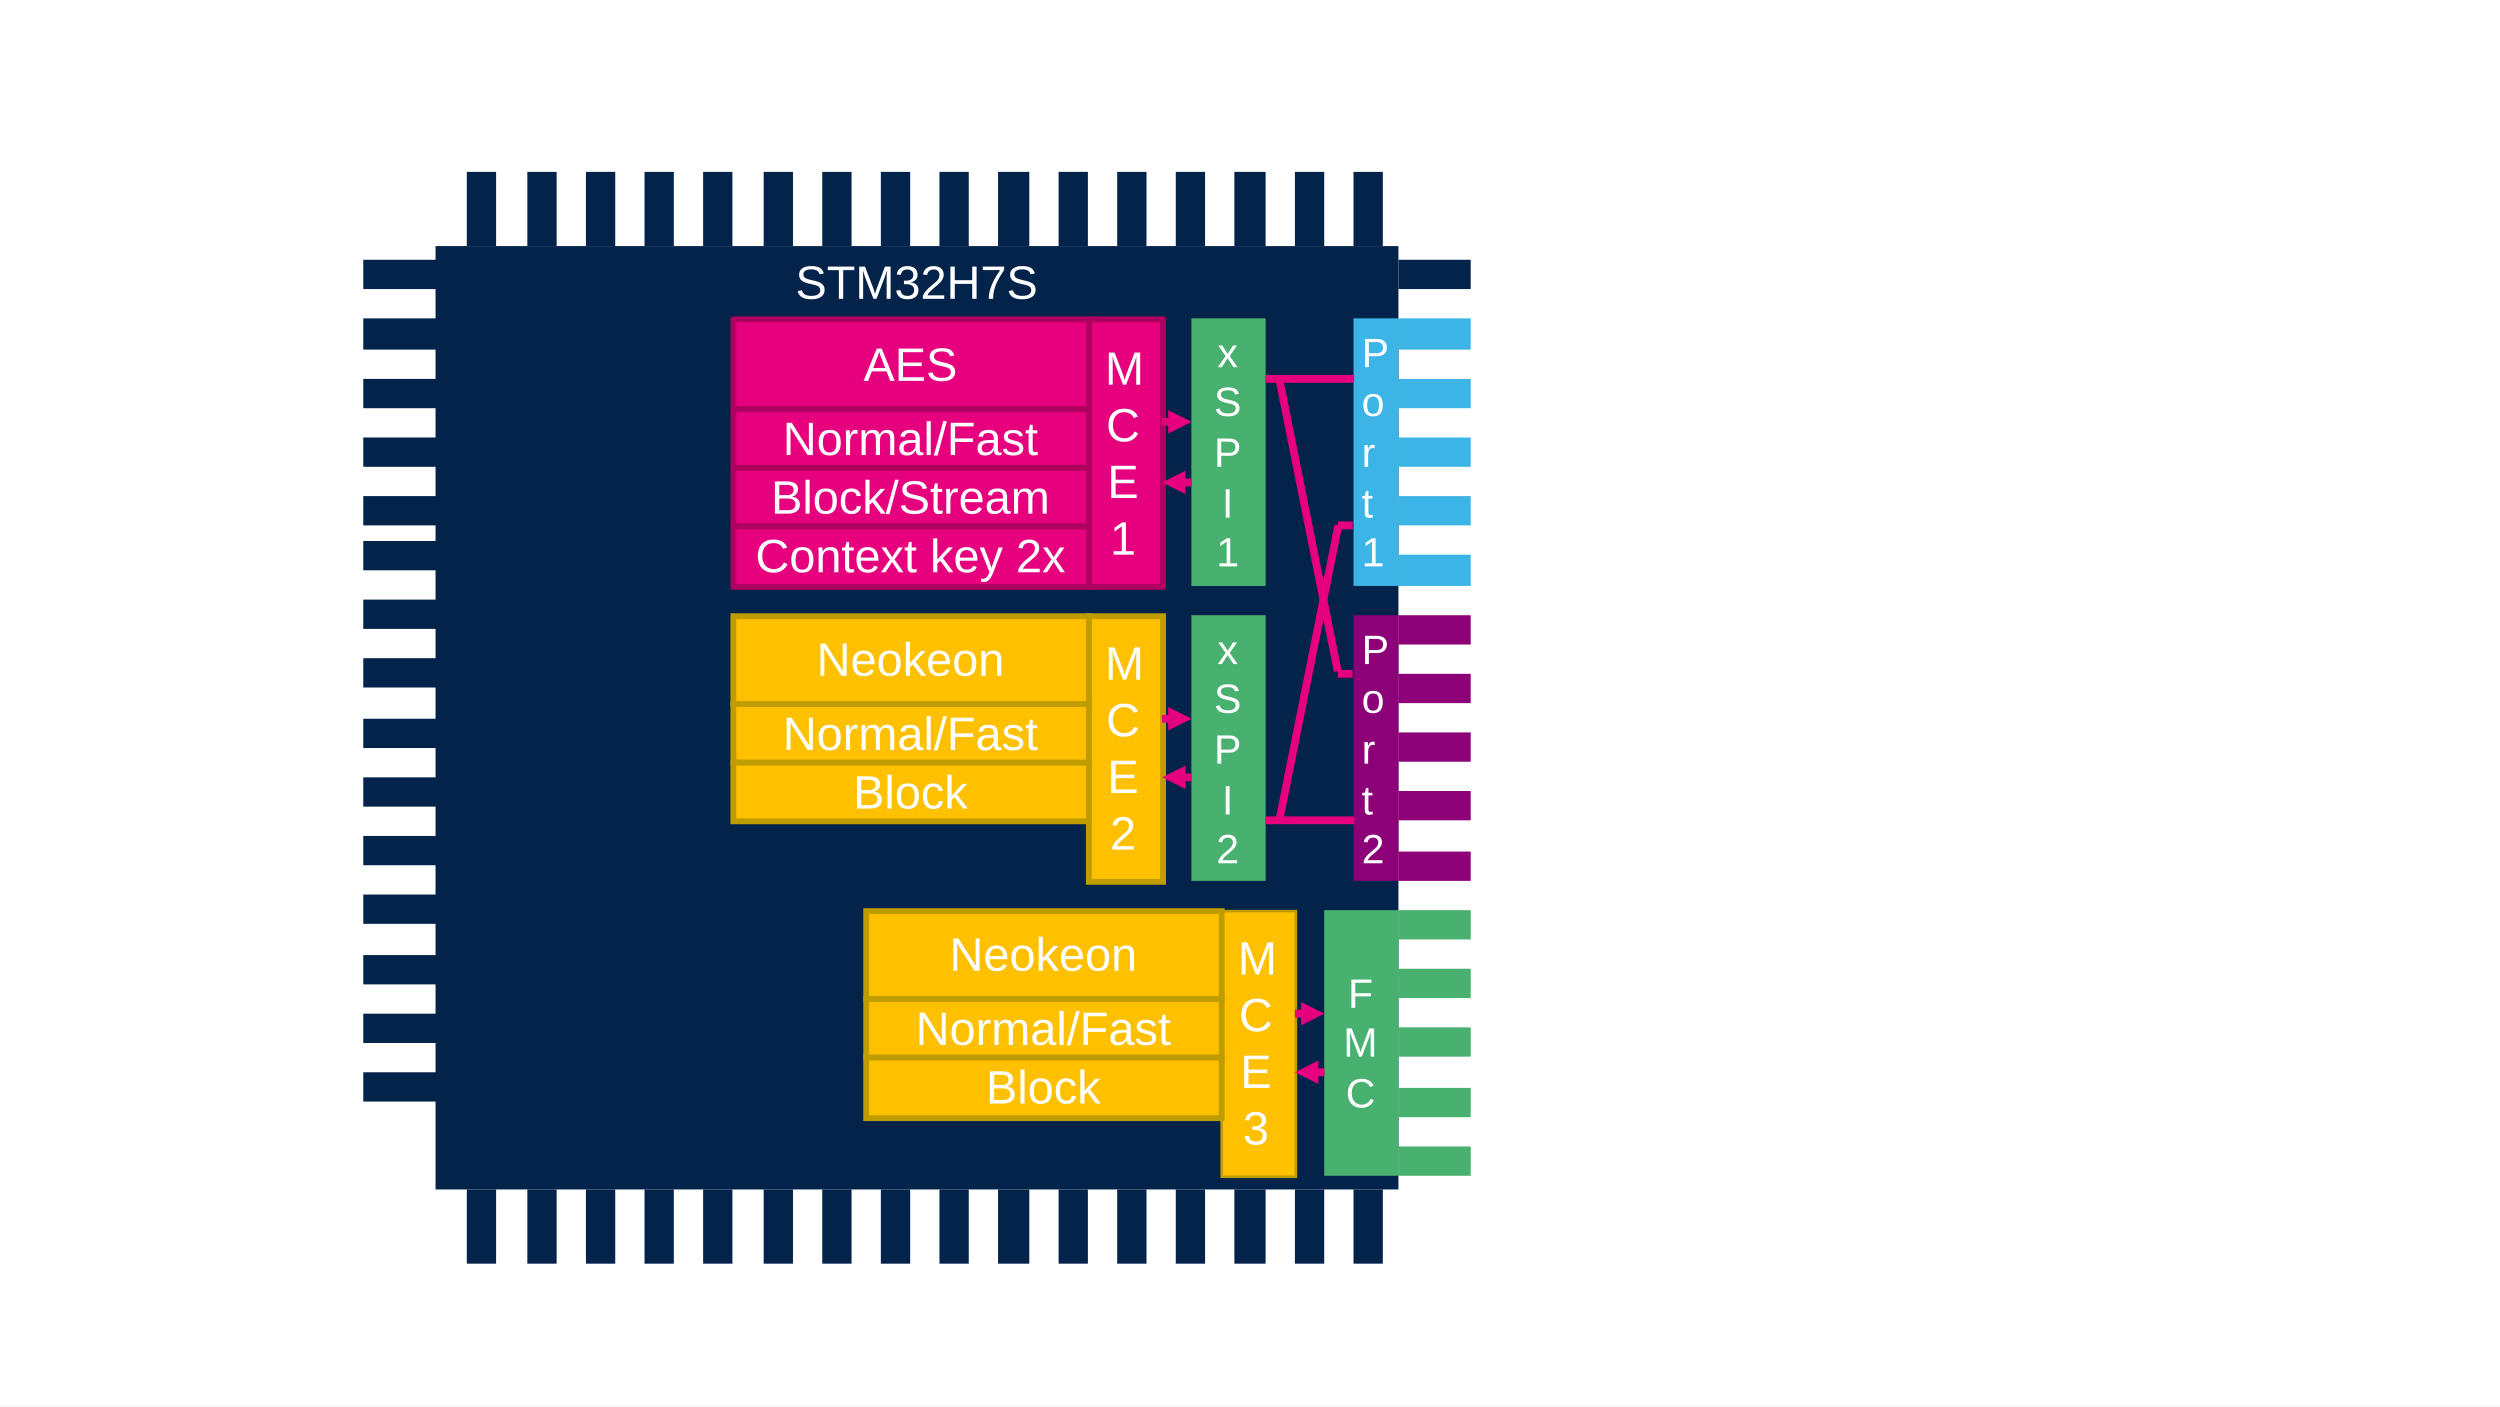
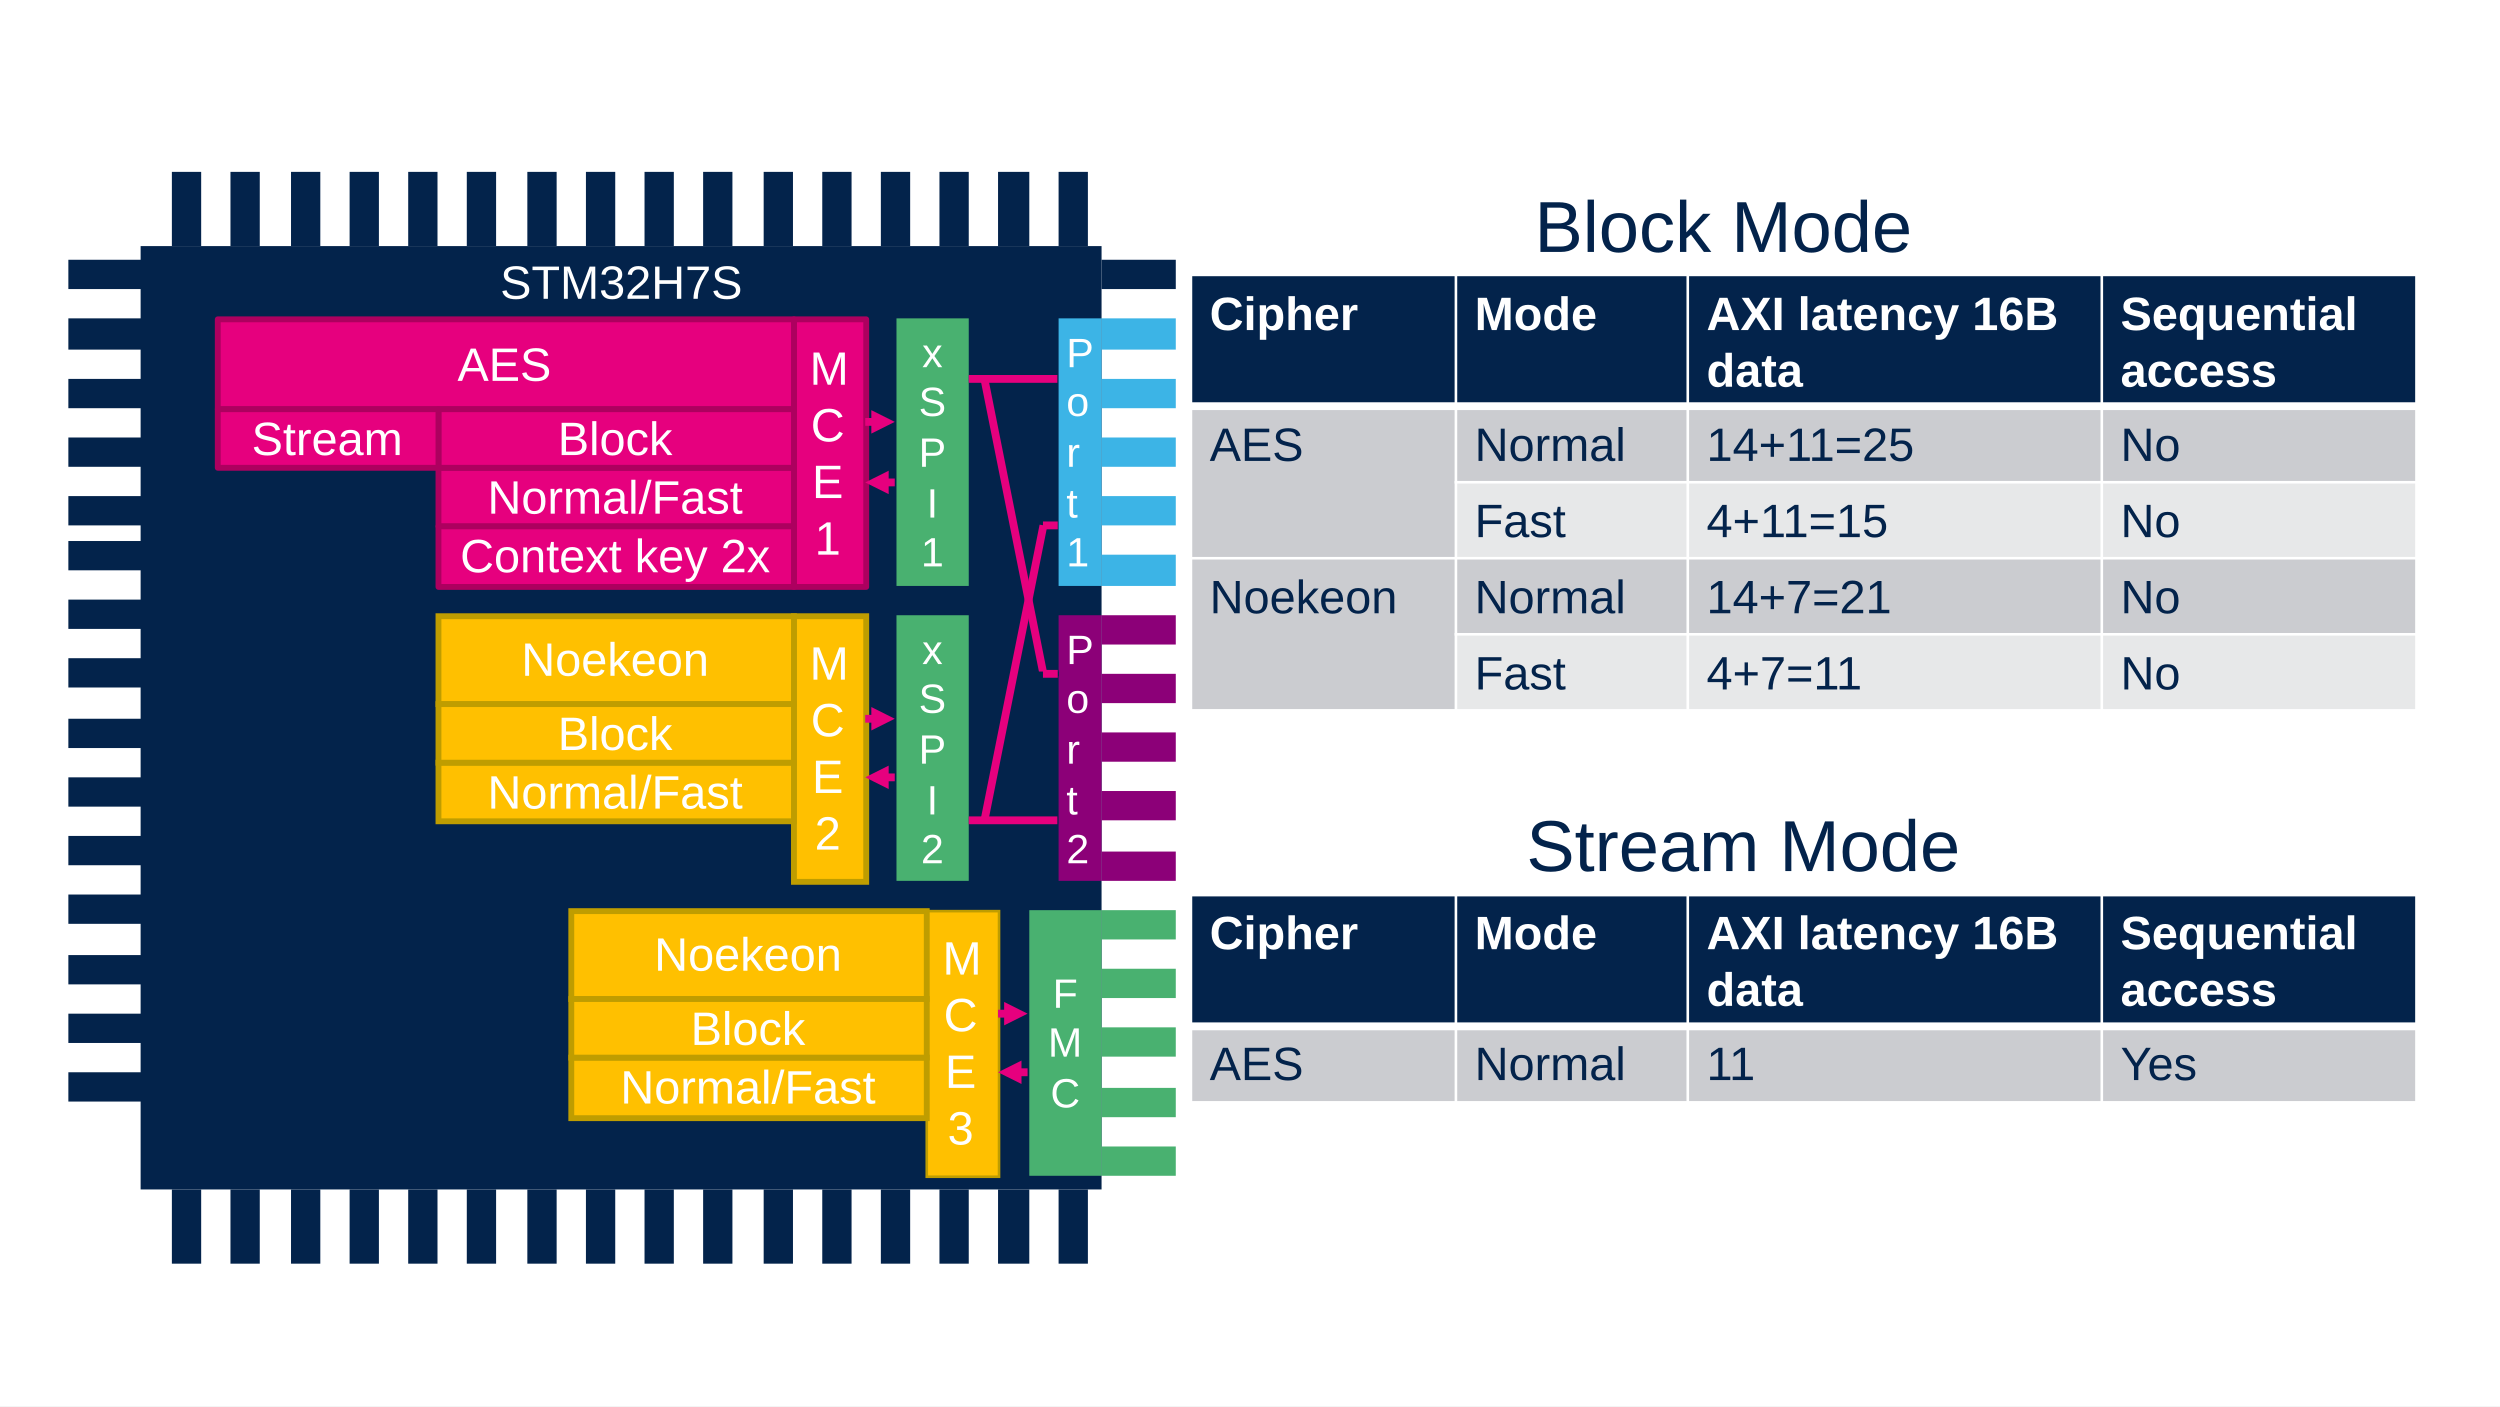
<svg xmlns="http://www.w3.org/2000/svg" width="1280" height="720" overflow="hidden">
  <g>
    <rect x="0" y="0" width="1280" height="720" fill="#FFFFFF" />
-     <rect x="223" y="126" width="493" height="483" fill="#03234B" />
-     <text fill="#FFFFFF" font-family="Arial,Arial_MSFontService,sans-serif" font-weight="400" font-size="24" transform="translate(407.284 153)">STM32H7S</text>
-     <rect x="610" y="163" width="38" height="137" fill="#49B170" />
-     <text fill="#FFFFFF" font-family="Arial,Arial_MSFontService,sans-serif" font-weight="400" font-size="21" transform="translate(623.323 188)">x</text>
-     <text fill="#FFFFFF" font-family="Arial,Arial_MSFontService,sans-serif" font-weight="400" font-size="21" transform="translate(621.577 213)">S</text>
-     <text fill="#FFFFFF" font-family="Arial,Arial_MSFontService,sans-serif" font-weight="400" font-size="21" transform="translate(621.577 239)">P</text>
-     <text fill="#FFFFFF" font-family="Arial,Arial_MSFontService,sans-serif" font-weight="400" font-size="21" transform="translate(625.657 265)">I</text>
-     <text fill="#FFFFFF" font-family="Arial,Arial_MSFontService,sans-serif" font-weight="400" font-size="21" transform="translate(622.743 290)">1</text>
+     <rect x="72" y="126" width="492" height="483" fill="#03234B" />
+     <text fill="#FFFFFF" font-family="Arial,Arial_MSFontService,sans-serif" font-weight="400" font-size="24" transform="translate(256.086 153)">STM32H7S</text>
+     <rect x="459" y="163" width="37" height="137" fill="#49B170" />
+     <text fill="#FFFFFF" font-family="Arial,Arial_MSFontService,sans-serif" font-weight="400" font-size="21" transform="translate(472.126 188)">x</text>
+     <text fill="#FFFFFF" font-family="Arial,Arial_MSFontService,sans-serif" font-weight="400" font-size="21" transform="translate(470.379 213)">S</text>
+     <text fill="#FFFFFF" font-family="Arial,Arial_MSFontService,sans-serif" font-weight="400" font-size="21" transform="translate(470.379 239)">P</text>
+     <text fill="#FFFFFF" font-family="Arial,Arial_MSFontService,sans-serif" font-weight="400" font-size="21" transform="translate(474.459 265)">I</text>
+     <text fill="#FFFFFF" font-family="Arial,Arial_MSFontService,sans-serif" font-weight="400" font-size="21" transform="translate(471.546 290)">1</text>
+     <rect x="149" y="88" width="15" height="38" fill="#03234B" />
+     <rect x="179" y="88" width="15" height="38" fill="#03234B" />
+     <rect x="209" y="88" width="15" height="38" fill="#03234B" />
+     <rect x="239" y="88" width="15" height="38" fill="#03234B" />
+     <rect x="270" y="88" width="15" height="38" fill="#03234B" />
    <rect x="300" y="88" width="15" height="38" fill="#03234B" />
    <rect x="330" y="88" width="15" height="38" fill="#03234B" />
    <rect x="360" y="88" width="15" height="38" fill="#03234B" />
    <rect x="391" y="88" width="15" height="38" fill="#03234B" />
-     <rect x="421" y="88" width="15" height="38" fill="#03234B" />
-     <rect x="451" y="88" width="15" height="38" fill="#03234B" />
-     <rect x="481" y="88" width="15" height="38" fill="#03234B" />
-     <rect x="511" y="88" width="16" height="38" fill="#03234B" />
-     <rect x="542" y="88" width="15" height="38" fill="#03234B" />
-     <rect x="186" y="519" width="38" height="15" fill="#03234B" />
-     <rect x="186" y="489" width="38" height="15" fill="#03234B" />
-     <rect x="186" y="458" width="38" height="15" fill="#03234B" />
-     <rect x="186" y="428" width="38" height="15" fill="#03234B" />
-     <rect x="186" y="398" width="38" height="15" fill="#03234B" />
-     <rect x="186" y="368" width="38" height="15" fill="#03234B" />
-     <rect x="186" y="337" width="38" height="15" fill="#03234B" />
-     <rect x="186" y="307" width="38" height="15" fill="#03234B" />
-     <rect x="186" y="277" width="38" height="15" fill="#03234B" />
-     <rect x="186" y="133" width="38" height="15" fill="#03234B" />
-     <rect x="451" y="609" width="15" height="38" fill="#03234B" />
-     <rect x="481" y="609" width="15" height="38" fill="#03234B" />
-     <rect x="511" y="609" width="16" height="38" fill="#03234B" />
-     <rect x="542" y="609" width="15" height="38" fill="#03234B" />
-     <rect x="572" y="609" width="15" height="38" fill="#03234B" />
-     <rect x="602" y="609" width="15" height="38" fill="#03234B" />
-     <rect x="632" y="609" width="16" height="38" fill="#03234B" />
-     <rect x="663" y="609" width="15" height="38" fill="#03234B" />
-     <rect x="693" y="609" width="15" height="38" fill="#03234B" />
-     <rect x="716" y="284" width="37" height="16" fill="#3CB4E6" />
-     <rect x="716" y="254" width="37" height="15" fill="#3CB4E6" />
-     <rect x="716" y="224" width="37" height="15" fill="#3CB4E6" />
-     <rect x="716" y="194" width="37" height="15" fill="#3CB4E6" />
-     <rect x="716" y="163" width="37" height="16" fill="#3CB4E6" />
-     <rect x="716" y="405" width="37" height="15" fill="#8C0078" />
-     <rect x="716" y="375" width="37" height="15" fill="#8C0078" />
-     <rect x="716" y="345" width="37" height="15" fill="#8C0078" />
-     <rect x="716" y="315" width="37" height="15" fill="#8C0078" />
-     <rect x="572" y="88" width="15" height="38" fill="#03234B" />
-     <rect x="716" y="466" width="37" height="15" fill="#49B170" />
-     <rect x="557.5" y="163.5" width="38" height="137" stroke="#AD005F" stroke-width="3" stroke-linejoin="round" stroke-miterlimit="10" fill="#E6007E" />
-     <text fill="#FFFFFF" font-family="Arial,Arial_MSFontService,sans-serif" font-weight="400" font-size="24" transform="translate(565.741 197)">M</text>
-     <text fill="#FFFFFF" font-family="Arial,Arial_MSFontService,sans-serif" font-weight="400" font-size="24" transform="translate(566.321 226)">C</text>
-     <text fill="#FFFFFF" font-family="Arial,Arial_MSFontService,sans-serif" font-weight="400" font-size="24" transform="translate(566.988 255)">E</text>
-     <text fill="#FFFFFF" font-family="Arial,Arial_MSFontService,sans-serif" font-weight="400" font-size="24" transform="translate(568.321 284)">1</text>
-     <rect x="557.5" y="315.5" width="38" height="136" stroke="#BF9D00" stroke-width="3" stroke-miterlimit="8" fill="#FFC000" />
-     <text fill="#FFFFFF" font-family="Arial,Arial_MSFontService,sans-serif" font-weight="400" font-size="24" transform="translate(565.741 348)">M</text>
-     <text fill="#FFFFFF" font-family="Arial,Arial_MSFontService,sans-serif" font-weight="400" font-size="24" transform="translate(566.321 377)">C</text>
-     <text fill="#FFFFFF" font-family="Arial,Arial_MSFontService,sans-serif" font-weight="400" font-size="24" transform="translate(566.988 406)">E</text>
-     <text fill="#FFFFFF" font-family="Arial,Arial_MSFontService,sans-serif" font-weight="400" font-size="24" transform="translate(568.321 435)">2</text>
-     <rect x="625.5" y="466.5" width="38" height="136" stroke="#BF9D00" stroke-width="1.333" stroke-miterlimit="8" fill="#FFC000" />
-     <text fill="#FFFFFF" font-family="Arial,Arial_MSFontService,sans-serif" font-weight="400" font-size="24" transform="translate(633.78 499)">M</text>
-     <text fill="#FFFFFF" font-family="Arial,Arial_MSFontService,sans-serif" font-weight="400" font-size="24" transform="translate(634.36 528)">C</text>
-     <text fill="#FFFFFF" font-family="Arial,Arial_MSFontService,sans-serif" font-weight="400" font-size="24" transform="translate(635.027 557)">E</text>
-     <text fill="#FFFFFF" font-family="Arial,Arial_MSFontService,sans-serif" font-weight="400" font-size="24" transform="translate(636.36 586)">3</text>
-     <rect x="610" y="315" width="38" height="136" fill="#49B170" />
-     <text fill="#FFFFFF" font-family="Arial,Arial_MSFontService,sans-serif" font-weight="400" font-size="21" transform="translate(623.323 340)">x</text>
-     <text fill="#FFFFFF" font-family="Arial,Arial_MSFontService,sans-serif" font-weight="400" font-size="21" transform="translate(621.577 365)">S</text>
-     <text fill="#FFFFFF" font-family="Arial,Arial_MSFontService,sans-serif" font-weight="400" font-size="21" transform="translate(621.577 391)">P</text>
-     <text fill="#FFFFFF" font-family="Arial,Arial_MSFontService,sans-serif" font-weight="400" font-size="21" transform="translate(625.657 417)">I</text>
-     <text fill="#FFFFFF" font-family="Arial,Arial_MSFontService,sans-serif" font-weight="400" font-size="21" transform="translate(622.743 442)">2</text>
-     <rect x="678" y="466" width="38" height="136" fill="#49B170" />
-     <text fill="#FFFFFF" font-family="Arial,Arial_MSFontService,sans-serif" font-weight="400" font-size="21" transform="translate(690.196 516)">F</text>
-     <text fill="#FFFFFF" font-family="Arial,Arial_MSFontService,sans-serif" font-weight="400" font-size="21" transform="translate(687.783 541)">M</text>
-     <text fill="#FFFFFF" font-family="Arial,Arial_MSFontService,sans-serif" font-weight="400" font-size="21" transform="translate(689.029 567)">C</text>
-     <rect x="716" y="436" width="37" height="15" fill="#8C0078" />
-     <rect x="716" y="587" width="37" height="15" fill="#49B170" />
-     <rect x="716" y="557" width="37" height="15" fill="#49B170" />
-     <rect x="716" y="526" width="37" height="15" fill="#49B170" />
-     <rect x="716" y="496" width="37" height="15" fill="#49B170" />
-     <rect x="270" y="609" width="15" height="38" fill="#03234B" />
+     <rect x="35" y="519" width="38" height="15" fill="#03234B" />
+     <rect x="35" y="489" width="38" height="15" fill="#03234B" />
+     <rect x="35" y="458" width="38" height="15" fill="#03234B" />
+     <rect x="35" y="428" width="38" height="15" fill="#03234B" />
+     <rect x="35" y="398" width="38" height="15" fill="#03234B" />
+     <rect x="35" y="368" width="38" height="15" fill="#03234B" />
+     <rect x="35" y="337" width="38" height="15" fill="#03234B" />
+     <rect x="35" y="307" width="38" height="15" fill="#03234B" />
+     <rect x="35" y="277" width="38" height="15" fill="#03234B" />
+     <rect x="35" y="133" width="38" height="15" fill="#03234B" />
    <rect x="300" y="609" width="15" height="38" fill="#03234B" />
    <rect x="330" y="609" width="15" height="38" fill="#03234B" />
    <rect x="360" y="609" width="15" height="38" fill="#03234B" />
    <rect x="391" y="609" width="15" height="38" fill="#03234B" />
    <rect x="421" y="609" width="15" height="38" fill="#03234B" />
-     <rect x="602" y="88" width="15" height="38" fill="#03234B" />
-     <rect x="632" y="88" width="16" height="38" fill="#03234B" />
-     <rect x="663" y="88" width="15" height="38" fill="#03234B" />
-     <rect x="693" y="88" width="15" height="38" fill="#03234B" />
-     <rect x="186" y="254" width="38" height="15" fill="#03234B" />
-     <rect x="186" y="224" width="38" height="15" fill="#03234B" />
-     <rect x="186" y="194" width="38" height="15" fill="#03234B" />
-     <rect x="186" y="163" width="38" height="16" fill="#03234B" />
-     <rect x="186" y="549" width="38" height="15" fill="#03234B" />
-     <rect x="693" y="163" width="23" height="137" fill="#3CB4E6" />
-     <text fill="#FFFFFF" font-family="Arial,Arial_MSFontService,sans-serif" font-weight="400" font-size="21" transform="translate(697.176 188)">P</text>
-     <text fill="#FFFFFF" font-family="Arial,Arial_MSFontService,sans-serif" font-weight="400" font-size="21" transform="translate(697.176 213)">o</text>
-     <text fill="#FFFFFF" font-family="Arial,Arial_MSFontService,sans-serif" font-weight="400" font-size="21" transform="translate(697.176 239)">r</text>
-     <text fill="#FFFFFF" font-family="Arial,Arial_MSFontService,sans-serif" font-weight="400" font-size="21" transform="translate(697.176 265)">t</text>
-     <text fill="#FFFFFF" font-family="Arial,Arial_MSFontService,sans-serif" font-weight="400" font-size="21" transform="translate(697.176 290)">1</text>
-     <rect x="693" y="315" width="23" height="136" fill="#8C0078" />
-     <text fill="#FFFFFF" font-family="Arial,Arial_MSFontService,sans-serif" font-weight="400" font-size="21" transform="translate(697.176 340)">P</text>
-     <text fill="#FFFFFF" font-family="Arial,Arial_MSFontService,sans-serif" font-weight="400" font-size="21" transform="translate(697.176 365)">o</text>
-     <text fill="#FFFFFF" font-family="Arial,Arial_MSFontService,sans-serif" font-weight="400" font-size="21" transform="translate(697.176 391)">r</text>
-     <text fill="#FFFFFF" font-family="Arial,Arial_MSFontService,sans-serif" font-weight="400" font-size="21" transform="translate(697.176 417)">t</text>
-     <text fill="#FFFFFF" font-family="Arial,Arial_MSFontService,sans-serif" font-weight="400" font-size="21" transform="translate(697.176 442)">2</text>
-     <path d="M595 214 600.12 214 600.12 218 595 218ZM598.12 210 610.12 216 598.12 222Z" fill="#E6007E" />
-     <path d="M595 366 600.12 366 600.12 370 595 370ZM598.12 362 610.12 368 598.12 374Z" fill="#E6007E" />
-     <path d="M663 517 668.12 517 668.12 521 663 521ZM666.12 513 678.12 519 666.12 525Z" fill="#E6007E" />
-     <path d="M605 245 610.12 245 610.12 249 605 249ZM607 253 595 247 607 241Z" fill="#E6007E" />
-     <path d="M605 396 610.12 396 610.12 400 605 400ZM607 404 595 398 607 392Z" fill="#E6007E" />
-     <path d="M673 547 678.12 547 678.12 551 673 551ZM675 555 663 549 675 543Z" fill="#E6007E" />
-     <path d="M648 194 693.359 194" stroke="#E6007E" stroke-width="4" stroke-miterlimit="8" fill="none" fill-rule="evenodd" />
-     <path d="M655 194 685.24 345.198" stroke="#E6007E" stroke-width="4" stroke-miterlimit="8" fill="none" fill-rule="evenodd" />
-     <path d="M678 345 693.12 345" stroke="#03234B" stroke-width="2.333" stroke-miterlimit="8" fill="none" fill-rule="evenodd" />
-     <path d="M685 345 692.56 345" stroke="#E6007E" stroke-width="4" stroke-miterlimit="8" fill="none" fill-rule="evenodd" />
-     <path d="M685 269 692.56 269" stroke="#E6007E" stroke-width="4" stroke-miterlimit="8" fill="none" fill-rule="evenodd" />
-     <path d="M0 0 30.24 151.198" stroke="#E6007E" stroke-width="4" stroke-miterlimit="8" fill="none" fill-rule="evenodd" transform="matrix(-1 0 0 1 685.24 269)" />
-     <path d="M648 420 693.359 420" stroke="#E6007E" stroke-width="4" stroke-miterlimit="8" fill="none" fill-rule="evenodd" />
-     <rect x="239" y="88" width="15" height="38" fill="#03234B" />
-     <rect x="270" y="88" width="15" height="38" fill="#03234B" />
+     <rect x="451" y="609" width="15" height="38" fill="#03234B" />
+     <rect x="481" y="609" width="15" height="38" fill="#03234B" />
+     <rect x="511" y="609" width="16" height="38" fill="#03234B" />
+     <rect x="542" y="609" width="15" height="38" fill="#03234B" />
+     <rect x="564" y="284" width="38" height="16" fill="#3CB4E6" />
+     <rect x="564" y="254" width="38" height="15" fill="#3CB4E6" />
+     <rect x="564" y="224" width="38" height="15" fill="#3CB4E6" />
+     <rect x="564" y="194" width="38" height="15" fill="#3CB4E6" />
+     <rect x="564" y="163" width="38" height="16" fill="#3CB4E6" />
+     <rect x="564" y="405" width="38" height="15" fill="#8C0078" />
+     <rect x="564" y="375" width="38" height="15" fill="#8C0078" />
+     <rect x="564" y="345" width="38" height="15" fill="#8C0078" />
+     <rect x="564" y="315" width="38" height="15" fill="#8C0078" />
+     <rect x="421" y="88" width="15" height="38" fill="#03234B" />
+     <rect x="564" y="466" width="38" height="15" fill="#49B170" />
+     <rect x="406.5" y="163.5" width="37" height="137" stroke="#AD005F" stroke-width="3" stroke-linejoin="round" stroke-miterlimit="10" fill="#E6007E" />
+     <text fill="#FFFFFF" font-family="Arial,Arial_MSFontService,sans-serif" font-weight="400" font-size="24" transform="translate(414.543 197)">M</text>
+     <text fill="#FFFFFF" font-family="Arial,Arial_MSFontService,sans-serif" font-weight="400" font-size="24" transform="translate(415.123 226)">C</text>
+     <text fill="#FFFFFF" font-family="Arial,Arial_MSFontService,sans-serif" font-weight="400" font-size="24" transform="translate(415.79 255)">E</text>
+     <text fill="#FFFFFF" font-family="Arial,Arial_MSFontService,sans-serif" font-weight="400" font-size="24" transform="translate(417.123 284)">1</text>
+     <rect x="406.5" y="315.5" width="37" height="136" stroke="#BF9D00" stroke-width="3" stroke-miterlimit="8" fill="#FFC000" />
+     <text fill="#FFFFFF" font-family="Arial,Arial_MSFontService,sans-serif" font-weight="400" font-size="24" transform="translate(414.543 348)">M</text>
+     <text fill="#FFFFFF" font-family="Arial,Arial_MSFontService,sans-serif" font-weight="400" font-size="24" transform="translate(415.123 377)">C</text>
+     <text fill="#FFFFFF" font-family="Arial,Arial_MSFontService,sans-serif" font-weight="400" font-size="24" transform="translate(415.79 406)">E</text>
+     <text fill="#FFFFFF" font-family="Arial,Arial_MSFontService,sans-serif" font-weight="400" font-size="24" transform="translate(417.123 435)">2</text>
+     <rect x="474.5" y="466.5" width="37" height="136" stroke="#BF9D00" stroke-width="1.333" stroke-miterlimit="8" fill="#FFC000" />
+     <text fill="#FFFFFF" font-family="Arial,Arial_MSFontService,sans-serif" font-weight="400" font-size="24" transform="translate(482.582 499)">M</text>
+     <text fill="#FFFFFF" font-family="Arial,Arial_MSFontService,sans-serif" font-weight="400" font-size="24" transform="translate(483.162 528)">C</text>
+     <text fill="#FFFFFF" font-family="Arial,Arial_MSFontService,sans-serif" font-weight="400" font-size="24" transform="translate(483.829 557)">E</text>
+     <text fill="#FFFFFF" font-family="Arial,Arial_MSFontService,sans-serif" font-weight="400" font-size="24" transform="translate(485.162 586)">3</text>
+     <rect x="459" y="315" width="37" height="136" fill="#49B170" />
+     <text fill="#FFFFFF" font-family="Arial,Arial_MSFontService,sans-serif" font-weight="400" font-size="21" transform="translate(472.126 340)">x</text>
+     <text fill="#FFFFFF" font-family="Arial,Arial_MSFontService,sans-serif" font-weight="400" font-size="21" transform="translate(470.379 365)">S</text>
+     <text fill="#FFFFFF" font-family="Arial,Arial_MSFontService,sans-serif" font-weight="400" font-size="21" transform="translate(470.379 391)">P</text>
+     <text fill="#FFFFFF" font-family="Arial,Arial_MSFontService,sans-serif" font-weight="400" font-size="21" transform="translate(474.459 417)">I</text>
+     <text fill="#FFFFFF" font-family="Arial,Arial_MSFontService,sans-serif" font-weight="400" font-size="21" transform="translate(471.546 442)">2</text>
+     <rect x="527" y="466" width="37" height="136" fill="#49B170" />
+     <text fill="#FFFFFF" font-family="Arial,Arial_MSFontService,sans-serif" font-weight="400" font-size="21" transform="translate(538.998 516)">F</text>
+     <text fill="#FFFFFF" font-family="Arial,Arial_MSFontService,sans-serif" font-weight="400" font-size="21" transform="translate(536.585 541)">M</text>
+     <text fill="#FFFFFF" font-family="Arial,Arial_MSFontService,sans-serif" font-weight="400" font-size="21" transform="translate(537.831 567)">C</text>
+     <rect x="564" y="436" width="38" height="15" fill="#8C0078" />
+     <rect x="564" y="587" width="38" height="15" fill="#49B170" />
+     <rect x="564" y="557" width="38" height="15" fill="#49B170" />
+     <rect x="564" y="526" width="38" height="15" fill="#49B170" />
+     <rect x="564" y="496" width="38" height="15" fill="#49B170" />
+     <rect x="118" y="609" width="15" height="38" fill="#03234B" />
+     <rect x="149" y="609" width="15" height="38" fill="#03234B" />
+     <rect x="179" y="609" width="15" height="38" fill="#03234B" />
+     <rect x="209" y="609" width="15" height="38" fill="#03234B" />
    <rect x="239" y="609" width="15" height="38" fill="#03234B" />
-     <rect x="716" y="133" width="37" height="15" fill="#03234B" />
-     <rect x="375.5" y="163.5" width="182" height="46" stroke="#AD005F" stroke-width="3" stroke-linejoin="round" stroke-miterlimit="10" fill="#E6007E" />
-     <text fill="#FFFFFF" font-family="Arial,Arial_MSFontService,sans-serif" font-weight="400" font-size="24" transform="translate(442.122 195)">AES</text>
-     <rect x="375.5" y="209.5" width="182" height="30" stroke="#AD005F" stroke-width="3" stroke-linejoin="round" stroke-miterlimit="10" fill="#E6007E" />
-     <text fill="#FFFFFF" font-family="Arial,Arial_MSFontService,sans-serif" font-weight="400" font-size="24" transform="translate(400.789 233)">Normal/Fast</text>
-     <rect x="375.5" y="239.5" width="182" height="30" stroke="#AD005F" stroke-width="3" stroke-linejoin="round" stroke-miterlimit="10" fill="#E6007E" />
-     <text fill="#FFFFFF" font-family="Arial,Arial_MSFontService,sans-serif" font-weight="400" font-size="24" transform="translate(394.789 263)">Block/Stream</text>
-     <rect x="375.5" y="269.5" width="182" height="31" stroke="#AD005F" stroke-width="3" stroke-linejoin="round" stroke-miterlimit="10" fill="#E6007E" />
-     <text fill="#FFFFFF" font-family="Arial,Arial_MSFontService,sans-serif" font-weight="400" font-size="24" transform="translate(386.789 293)">Context key 2x</text>
-     <rect x="375.5" y="315.5" width="182" height="45" stroke="#BF9D00" stroke-width="3" stroke-miterlimit="8" fill="#FFC000" />
-     <text fill="#FFFFFF" font-family="Arial,Arial_MSFontService,sans-serif" font-weight="400" font-size="24" transform="translate(418.122 346)">Neokeon</text>
-     <rect x="375.5" y="360.5" width="182" height="30" stroke="#BF9D00" stroke-width="3" stroke-miterlimit="8" fill="#FFC000" />
-     <text fill="#FFFFFF" font-family="Arial,Arial_MSFontService,sans-serif" font-weight="400" font-size="24" transform="translate(400.789 384)">Normal/Fast</text>
-     <rect x="375.5" y="390.5" width="182" height="30" stroke="#BF9D00" stroke-width="3" stroke-miterlimit="8" fill="#FFC000" />
-     <text fill="#FFFFFF" font-family="Arial,Arial_MSFontService,sans-serif" font-weight="400" font-size="24" transform="translate(436.789 414)">Block</text>
-     <rect x="443.5" y="466.5" width="182" height="45" stroke="#BF9D00" stroke-width="3" stroke-miterlimit="8" fill="#FFC000" />
-     <text fill="#FFFFFF" font-family="Arial,Arial_MSFontService,sans-serif" font-weight="400" font-size="24" transform="translate(486.161 497)">Neokeon</text>
-     <rect x="443.5" y="511.5" width="182" height="30" stroke="#BF9D00" stroke-width="3" stroke-miterlimit="8" fill="#FFC000" />
-     <text fill="#FFFFFF" font-family="Arial,Arial_MSFontService,sans-serif" font-weight="400" font-size="24" transform="translate(468.828 535)">Normal/Fast</text>
-     <rect x="443.5" y="541.5" width="182" height="31" stroke="#BF9D00" stroke-width="3" stroke-miterlimit="8" fill="#FFC000" />
-     <text fill="#FFFFFF" font-family="Arial,Arial_MSFontService,sans-serif" font-weight="400" font-size="24" transform="translate(504.828 565)">Block</text>
+     <rect x="270" y="609" width="15" height="38" fill="#03234B" />
+     <rect x="451" y="88" width="15" height="38" fill="#03234B" />
+     <rect x="481" y="88" width="15" height="38" fill="#03234B" />
+     <rect x="511" y="88" width="16" height="38" fill="#03234B" />
+     <rect x="542" y="88" width="15" height="38" fill="#03234B" />
+     <rect x="35" y="254" width="38" height="15" fill="#03234B" />
+     <rect x="35" y="224" width="38" height="15" fill="#03234B" />
+     <rect x="35" y="194" width="38" height="15" fill="#03234B" />
+     <rect x="35" y="163" width="38" height="16" fill="#03234B" />
+     <rect x="35" y="549" width="38" height="15" fill="#03234B" />
+     <rect x="542" y="163" width="22" height="137" fill="#3CB4E6" />
+     <text fill="#FFFFFF" font-family="Arial,Arial_MSFontService,sans-serif" font-weight="400" font-size="21" transform="translate(545.978 188)">P</text>
+     <text fill="#FFFFFF" font-family="Arial,Arial_MSFontService,sans-serif" font-weight="400" font-size="21" transform="translate(545.978 213)">o</text>
+     <text fill="#FFFFFF" font-family="Arial,Arial_MSFontService,sans-serif" font-weight="400" font-size="21" transform="translate(545.978 239)">r</text>
+     <text fill="#FFFFFF" font-family="Arial,Arial_MSFontService,sans-serif" font-weight="400" font-size="21" transform="translate(545.978 265)">t</text>
+     <text fill="#FFFFFF" font-family="Arial,Arial_MSFontService,sans-serif" font-weight="400" font-size="21" transform="translate(545.978 290)">1</text>
+     <rect x="542" y="315" width="22" height="136" fill="#8C0078" />
+     <text fill="#FFFFFF" font-family="Arial,Arial_MSFontService,sans-serif" font-weight="400" font-size="21" transform="translate(545.978 340)">P</text>
+     <text fill="#FFFFFF" font-family="Arial,Arial_MSFontService,sans-serif" font-weight="400" font-size="21" transform="translate(545.978 365)">o</text>
+     <text fill="#FFFFFF" font-family="Arial,Arial_MSFontService,sans-serif" font-weight="400" font-size="21" transform="translate(545.978 391)">r</text>
+     <text fill="#FFFFFF" font-family="Arial,Arial_MSFontService,sans-serif" font-weight="400" font-size="21" transform="translate(545.978 417)">t</text>
+     <text fill="#FFFFFF" font-family="Arial,Arial_MSFontService,sans-serif" font-weight="400" font-size="21" transform="translate(545.978 442)">2</text>
+     <path d="M443 214 448.12 214 448.12 218 443 218ZM446.12 210 458.12 216 446.12 222Z" fill="#E6007E" />
+     <path d="M443 366 448.12 366 448.12 370 443 370ZM446.12 362 458.12 368 446.12 374Z" fill="#E6007E" />
+     <path d="M511 517 516.12 517 516.12 521 511 521ZM514.12 513 526.12 519 514.12 525Z" fill="#E6007E" />
+     <path d="M453 245 458.12 245 458.12 249 453 249ZM455 253 443 247 455 241Z" fill="#E6007E" />
+     <path d="M453 396 458.12 396 458.12 400 453 400ZM455 404 443 398 455 392Z" fill="#E6007E" />
+     <path d="M521 547 526.12 547 526.12 551 521 551ZM523 555 511 549 523 543Z" fill="#E6007E" />
+     <path d="M496 194 541.359 194" stroke="#E6007E" stroke-width="4" stroke-miterlimit="8" fill="none" fill-rule="evenodd" />
+     <path d="M504 194 534.24 345.198" stroke="#E6007E" stroke-width="4" stroke-miterlimit="8" fill="none" fill-rule="evenodd" />
+     <path d="M527 345 542.12 345" stroke="#03234B" stroke-width="2.333" stroke-miterlimit="8" fill="none" fill-rule="evenodd" />
+     <path d="M534 345 541.56 345" stroke="#E6007E" stroke-width="4" stroke-miterlimit="8" fill="none" fill-rule="evenodd" />
+     <path d="M534 269 541.56 269" stroke="#E6007E" stroke-width="4" stroke-miterlimit="8" fill="none" fill-rule="evenodd" />
+     <path d="M0 0 30.24 151.198" stroke="#E6007E" stroke-width="4" stroke-miterlimit="8" fill="none" fill-rule="evenodd" transform="matrix(-1 0 0 1 534.24 269)" />
+     <path d="M496 420 541.359 420" stroke="#E6007E" stroke-width="4" stroke-miterlimit="8" fill="none" fill-rule="evenodd" />
+     <rect x="88" y="88" width="15" height="38" fill="#03234B" />
+     <rect x="118" y="88" width="15" height="38" fill="#03234B" />
+     <rect x="88" y="609" width="15" height="38" fill="#03234B" />
+     <rect x="564" y="133" width="38" height="15" fill="#03234B" />
+     <rect x="111.5" y="163.5" width="295" height="46" stroke="#AD005F" stroke-width="3" stroke-linejoin="round" stroke-miterlimit="10" fill="#E6007E" />
+     <text fill="#FFFFFF" font-family="Arial,Arial_MSFontService,sans-serif" font-weight="400" font-size="24" transform="translate(234.225 195)">AES</text>
+     <rect x="224.5" y="239.5" width="182" height="30" stroke="#AD005F" stroke-width="3" stroke-linejoin="round" stroke-miterlimit="10" fill="#E6007E" />
+     <text fill="#FFFFFF" font-family="Arial,Arial_MSFontService,sans-serif" font-weight="400" font-size="24" transform="translate(249.591 263)">Normal/Fast</text>
+     <rect x="224.5" y="209.5" width="182" height="30" stroke="#AD005F" stroke-width="3" stroke-linejoin="round" stroke-miterlimit="10" fill="#E6007E" />
+     <text fill="#FFFFFF" font-family="Arial,Arial_MSFontService,sans-serif" font-weight="400" font-size="24" transform="translate(285.591 233)">Block</text>
+     <rect x="224.5" y="269.5" width="182" height="31" stroke="#AD005F" stroke-width="3" stroke-linejoin="round" stroke-miterlimit="10" fill="#E6007E" />
+     <text fill="#FFFFFF" font-family="Arial,Arial_MSFontService,sans-serif" font-weight="400" font-size="24" transform="translate(235.591 293)">Context key 2x</text>
+     <rect x="224.5" y="315.5" width="182" height="45" stroke="#BF9D00" stroke-width="3" stroke-miterlimit="8" fill="#FFC000" />
+     <text fill="#FFFFFF" font-family="Arial,Arial_MSFontService,sans-serif" font-weight="400" font-size="24" transform="translate(266.925 346)">No</text>
+     <text fill="#FFFFFF" font-family="Arial,Arial_MSFontService,sans-serif" font-weight="400" font-size="24" transform="translate(297.591 346)">e</text>
+     <text fill="#FFFFFF" font-family="Arial,Arial_MSFontService,sans-serif" font-weight="400" font-size="24" transform="translate(310.925 346)">keon</text>
+     <rect x="224.5" y="390.5" width="182" height="30" stroke="#BF9D00" stroke-width="3" stroke-miterlimit="8" fill="#FFC000" />
+     <text fill="#FFFFFF" font-family="Arial,Arial_MSFontService,sans-serif" font-weight="400" font-size="24" transform="translate(249.591 414)">Normal/Fast</text>
+     <rect x="224.5" y="360.5" width="182" height="30" stroke="#BF9D00" stroke-width="3" stroke-miterlimit="8" fill="#FFC000" />
+     <text fill="#FFFFFF" font-family="Arial,Arial_MSFontService,sans-serif" font-weight="400" font-size="24" transform="translate(285.591 384)">Block</text>
+     <rect x="292.5" y="466.5" width="182" height="45" stroke="#BF9D00" stroke-width="3" stroke-miterlimit="8" fill="#FFC000" />
+     <text fill="#FFFFFF" font-family="Arial,Arial_MSFontService,sans-serif" font-weight="400" font-size="24" transform="translate(334.964 497)">No</text>
+     <text fill="#FFFFFF" font-family="Arial,Arial_MSFontService,sans-serif" font-weight="400" font-size="24" transform="translate(365.63 497)">e</text>
+     <text fill="#FFFFFF" font-family="Arial,Arial_MSFontService,sans-serif" font-weight="400" font-size="24" transform="translate(378.964 497)">keon</text>
+     <rect x="292.5" y="541.5" width="182" height="31" stroke="#BF9D00" stroke-width="3" stroke-miterlimit="8" fill="#FFC000" />
+     <text fill="#FFFFFF" font-family="Arial,Arial_MSFontService,sans-serif" font-weight="400" font-size="24" transform="translate(317.63 565)">Normal/Fast</text>
+     <rect x="292.5" y="511.5" width="182" height="30" stroke="#BF9D00" stroke-width="3" stroke-miterlimit="8" fill="#FFC000" />
+     <text fill="#FFFFFF" font-family="Arial,Arial_MSFontService,sans-serif" font-weight="400" font-size="24" transform="translate(353.63 535)">Block</text>
+     <rect x="111.5" y="209.5" width="113" height="30" stroke="#AD005F" stroke-width="3" stroke-linejoin="round" stroke-miterlimit="10" fill="#E6007E" />
+     <text fill="#FFFFFF" font-family="Arial,Arial_MSFontService,sans-serif" font-weight="400" font-size="24" transform="translate(128.84 233)">Stream</text>
+     <path d="M609.76 140.763 745.43 140.763 745.43 207.963 609.76 207.963Z" fill="#03234B" fill-rule="evenodd" />
+     <path d="M745.43 140.763 864.141 140.763 864.141 207.963 745.43 207.963Z" fill="#03234B" fill-rule="evenodd" />
+     <path d="M864.141 140.763 1076.12 140.763 1076.12 207.963 864.141 207.963Z" fill="#03234B" fill-rule="evenodd" />
+     <path d="M1076.12 140.763 1237.23 140.763 1237.23 207.963 1076.12 207.963Z" fill="#03234B" fill-rule="evenodd" />
+     <path d="M609.76 207.963 745.43 207.963 745.43 285.83 609.76 285.83Z" fill="#CBCCD0" fill-rule="evenodd" />
+     <path d="M745.43 207.963 864.141 207.963 864.141 246.896 745.43 246.896Z" fill="#CBCCD0" fill-rule="evenodd" />
+     <path d="M864.141 207.963 1076.12 207.963 1076.12 246.896 864.141 246.896Z" fill="#CBCCD0" fill-rule="evenodd" />
+     <path d="M1076.12 207.963 1237.23 207.963 1237.23 246.896 1076.12 246.896Z" fill="#CBCCD0" fill-rule="evenodd" />
+     <path d="M745.43 246.896 864.141 246.896 864.141 285.83 745.43 285.83Z" fill="#E7E8E9" fill-rule="evenodd" />
+     <path d="M864.141 246.896 1076.12 246.896 1076.12 285.83 864.141 285.83Z" fill="#E7E8E9" fill-rule="evenodd" />
+     <path d="M1076.12 246.896 1237.23 246.896 1237.23 285.83 1076.12 285.83Z" fill="#E7E8E9" fill-rule="evenodd" />
+     <path d="M609.76 285.83 745.43 285.83 745.43 363.696 609.76 363.696Z" fill="#CBCCD0" fill-rule="evenodd" />
+     <path d="M745.43 285.83 864.141 285.83 864.141 324.763 745.43 324.763Z" fill="#CBCCD0" fill-rule="evenodd" />
+     <path d="M864.141 285.83 1076.12 285.83 1076.12 324.763 864.141 324.763Z" fill="#CBCCD0" fill-rule="evenodd" />
+     <path d="M1076.12 285.83 1237.23 285.83 1237.23 324.763 1076.12 324.763Z" fill="#CBCCD0" fill-rule="evenodd" />
+     <path d="M745.43 324.763 864.141 324.763 864.141 363.696 745.43 363.696Z" fill="#E7E8E9" fill-rule="evenodd" />
+     <path d="M864.141 324.763 1076.12 324.763 1076.12 363.696 864.141 363.696Z" fill="#E7E8E9" fill-rule="evenodd" />
+     <path d="M1076.12 324.763 1237.23 324.763 1237.23 363.696 1076.12 363.696Z" fill="#E7E8E9" fill-rule="evenodd" />
+     <path d="M745.43 140.096 745.43 364.363" stroke="#FFFFFF" stroke-width="1.333" stroke-linejoin="round" stroke-miterlimit="10" fill="none" fill-rule="evenodd" />
+     <path d="M864.141 140.096 864.141 364.363" stroke="#FFFFFF" stroke-width="1.333" stroke-linejoin="round" stroke-miterlimit="10" fill="none" fill-rule="evenodd" />
+     <path d="M1076.12 140.096 1076.12 364.363" stroke="#FFFFFF" stroke-width="1.333" stroke-linejoin="round" stroke-miterlimit="10" fill="none" fill-rule="evenodd" />
+     <path d="M609.094 207.963 1237.9 207.963" stroke="#FFFFFF" stroke-width="4" stroke-linejoin="round" stroke-miterlimit="10" fill="none" fill-rule="evenodd" />
+     <path d="M744.763 246.896 1237.9 246.896" stroke="#FFFFFF" stroke-width="1.333" stroke-linejoin="round" stroke-miterlimit="10" fill="none" fill-rule="evenodd" />
+     <path d="M609.094 285.83 1237.9 285.83" stroke="#FFFFFF" stroke-width="1.333" stroke-linejoin="round" stroke-miterlimit="10" fill="none" fill-rule="evenodd" />
+     <path d="M744.763 324.763 1237.9 324.763" stroke="#FFFFFF" stroke-width="1.333" stroke-linejoin="round" stroke-miterlimit="10" fill="none" fill-rule="evenodd" />
+     <path d="M609.76 140.096 609.76 364.363" stroke="#FFFFFF" stroke-width="1.333" stroke-linejoin="round" stroke-miterlimit="10" fill="none" fill-rule="evenodd" />
+     <path d="M1237.23 140.096 1237.23 364.363" stroke="#FFFFFF" stroke-width="1.333" stroke-linejoin="round" stroke-miterlimit="10" fill="none" fill-rule="evenodd" />
+     <path d="M609.094 140.763 1237.9 140.763" stroke="#FFFFFF" stroke-width="1.333" stroke-linejoin="round" stroke-miterlimit="10" fill="none" fill-rule="evenodd" />
+     <path d="M609.094 363.696 1237.9 363.696" stroke="#FFFFFF" stroke-width="1.333" stroke-linejoin="round" stroke-miterlimit="10" fill="none" fill-rule="evenodd" />
+     <g>
+       <text fill="#FFFFFF" font-family="Arial,Arial_MSFontService,sans-serif" font-weight="700" font-size="24" transform="translate(1085.72 169)">Sequential</text>
+     </g>
+     <g>
+       <text fill="#FFFFFF" font-family="Arial,Arial_MSFontService,sans-serif" font-weight="700" font-size="24" transform="translate(1085.72 198)">access</text>
+     </g>
+     <g>
+       <text fill="#FFFFFF" font-family="Arial,Arial_MSFontService,sans-serif" font-weight="700" font-size="24" transform="translate(873.741 169)">AXI latency 16B</text>
+     </g>
+     <g>
+       <text fill="#FFFFFF" font-family="Arial,Arial_MSFontService,sans-serif" font-weight="700" font-size="24" transform="translate(873.741 198)">data</text>
+     </g>
+     <g>
+       <text fill="#FFFFFF" font-family="Arial,Arial_MSFontService,sans-serif" font-weight="700" font-size="24" transform="translate(755.03 169)">Mode</text>
+     </g>
+     <g>
+       <text fill="#FFFFFF" font-family="Arial,Arial_MSFontService,sans-serif" font-weight="700" font-size="24" transform="translate(619.36 169)">Cipher</text>
+     </g>
+     <g>
+       <text fill="#03234B" font-family="Arial,Arial_MSFontService,sans-serif" font-weight="400" font-size="24" transform="translate(1085.72 236)">No</text>
+     </g>
+     <g>
+       <text fill="#03234B" font-family="Arial,Arial_MSFontService,sans-serif" font-weight="400" font-size="24" transform="translate(873.741 236)">14+11=25</text>
+     </g>
+     <g>
+       <text fill="#03234B" font-family="Arial,Arial_MSFontService,sans-serif" font-weight="400" font-size="24" transform="translate(755.03 236)">Normal</text>
+     </g>
+     <g>
+       <text fill="#03234B" font-family="Arial,Arial_MSFontService,sans-serif" font-weight="400" font-size="24" transform="translate(619.36 236)">AES</text>
+     </g>
+     <g>
+       <text fill="#03234B" font-family="Arial,Arial_MSFontService,sans-serif" font-weight="400" font-size="24" transform="translate(1085.72 275)">No</text>
+     </g>
+     <g>
+       <text fill="#03234B" font-family="Arial,Arial_MSFontService,sans-serif" font-weight="400" font-size="24" transform="translate(873.741 275)">4+11=15</text>
+     </g>
+     <g>
+       <text fill="#03234B" font-family="Arial,Arial_MSFontService,sans-serif" font-weight="400" font-size="24" transform="translate(755.03 275)">Fast</text>
+     </g>
+     <g>
+       <text fill="#03234B" font-family="Arial,Arial_MSFontService,sans-serif" font-weight="400" font-size="24" transform="translate(1085.72 314)">No</text>
+     </g>
+     <g>
+       <text fill="#03234B" font-family="Arial,Arial_MSFontService,sans-serif" font-weight="400" font-size="24" transform="translate(873.741 314)">14+7=21</text>
+     </g>
+     <g>
+       <text fill="#03234B" font-family="Arial,Arial_MSFontService,sans-serif" font-weight="400" font-size="24" transform="translate(755.03 314)">Normal</text>
+     </g>
+     <g>
+       <text fill="#03234B" font-family="Arial,Arial_MSFontService,sans-serif" font-weight="400" font-size="24" transform="translate(619.36 314)">Noekeon</text>
+     </g>
+     <g>
+       <text fill="#03234B" font-family="Arial,Arial_MSFontService,sans-serif" font-weight="400" font-size="24" transform="translate(1085.72 353)">No</text>
+     </g>
+     <g>
+       <text fill="#03234B" font-family="Arial,Arial_MSFontService,sans-serif" font-weight="400" font-size="24" transform="translate(873.741 353)">4+7=11</text>
+     </g>
+     <g>
+       <text fill="#03234B" font-family="Arial,Arial_MSFontService,sans-serif" font-weight="400" font-size="24" transform="translate(755.03 353)">Fast</text>
+     </g>
+     <path d="M609.76 458.279 745.43 458.279 745.43 525.479 609.76 525.479Z" fill="#03234B" fill-rule="evenodd" />
+     <path d="M745.43 458.279 864.141 458.279 864.141 525.479 745.43 525.479Z" fill="#03234B" fill-rule="evenodd" />
+     <path d="M864.141 458.279 1076.12 458.279 1076.12 525.479 864.141 525.479Z" fill="#03234B" fill-rule="evenodd" />
+     <path d="M1076.12 458.279 1237.23 458.279 1237.23 525.479 1076.12 525.479Z" fill="#03234B" fill-rule="evenodd" />
+     <path d="M609.76 525.479 745.43 525.479 745.43 564.412 609.76 564.412Z" fill="#CBCCD0" fill-rule="evenodd" />
+     <path d="M745.43 525.479 864.141 525.479 864.141 564.412 745.43 564.412Z" fill="#CBCCD0" fill-rule="evenodd" />
+     <path d="M864.141 525.479 1076.12 525.479 1076.12 564.412 864.141 564.412Z" fill="#CBCCD0" fill-rule="evenodd" />
+     <path d="M1076.12 525.479 1237.23 525.479 1237.23 564.412 1076.12 564.412Z" fill="#CBCCD0" fill-rule="evenodd" />
+     <path d="M745.43 457.612 745.43 565.079" stroke="#FFFFFF" stroke-width="1.333" stroke-linejoin="round" stroke-miterlimit="10" fill="none" fill-rule="evenodd" />
+     <path d="M864.141 457.612 864.141 565.079" stroke="#FFFFFF" stroke-width="1.333" stroke-linejoin="round" stroke-miterlimit="10" fill="none" fill-rule="evenodd" />
+     <path d="M1076.12 457.612 1076.12 565.079" stroke="#FFFFFF" stroke-width="1.333" stroke-linejoin="round" stroke-miterlimit="10" fill="none" fill-rule="evenodd" />
+     <path d="M609.094 525.479 1237.9 525.479" stroke="#FFFFFF" stroke-width="4" stroke-linejoin="round" stroke-miterlimit="10" fill="none" fill-rule="evenodd" />
+     <path d="M609.76 457.612 609.76 565.079" stroke="#FFFFFF" stroke-width="1.333" stroke-linejoin="round" stroke-miterlimit="10" fill="none" fill-rule="evenodd" />
+     <path d="M1237.23 457.612 1237.23 565.079" stroke="#FFFFFF" stroke-width="1.333" stroke-linejoin="round" stroke-miterlimit="10" fill="none" fill-rule="evenodd" />
+     <path d="M609.094 458.279 1237.9 458.279" stroke="#FFFFFF" stroke-width="1.333" stroke-linejoin="round" stroke-miterlimit="10" fill="none" fill-rule="evenodd" />
+     <path d="M609.094 564.412 1237.9 564.412" stroke="#FFFFFF" stroke-width="1.333" stroke-linejoin="round" stroke-miterlimit="10" fill="none" fill-rule="evenodd" />
+     <g>
+       <text fill="#FFFFFF" font-family="Arial,Arial_MSFontService,sans-serif" font-weight="700" font-size="24" transform="translate(1085.72 486)">Sequential</text>
+     </g>
+     <g>
+       <text fill="#FFFFFF" font-family="Arial,Arial_MSFontService,sans-serif" font-weight="700" font-size="24" transform="translate(1085.72 515)">access</text>
+     </g>
+     <g>
+       <text fill="#FFFFFF" font-family="Arial,Arial_MSFontService,sans-serif" font-weight="700" font-size="24" transform="translate(873.741 486)">AXI latency 16B</text>
+     </g>
+     <g>
+       <text fill="#FFFFFF" font-family="Arial,Arial_MSFontService,sans-serif" font-weight="700" font-size="24" transform="translate(873.741 515)">data</text>
+     </g>
+     <g>
+       <text fill="#FFFFFF" font-family="Arial,Arial_MSFontService,sans-serif" font-weight="700" font-size="24" transform="translate(755.03 486)">Mode</text>
+     </g>
+     <g>
+       <text fill="#FFFFFF" font-family="Arial,Arial_MSFontService,sans-serif" font-weight="700" font-size="24" transform="translate(619.36 486)">Cipher</text>
+     </g>
+     <g>
+       <text fill="#03234B" font-family="Arial,Arial_MSFontService,sans-serif" font-weight="400" font-size="24" transform="translate(1085.72 553)">Yes</text>
+     </g>
+     <g>
+       <text fill="#03234B" font-family="Arial,Arial_MSFontService,sans-serif" font-weight="400" font-size="24" transform="translate(873.741 553)">11</text>
+     </g>
+     <g>
+       <text fill="#03234B" font-family="Arial,Arial_MSFontService,sans-serif" font-weight="400" font-size="24" transform="translate(755.03 553)">Normal</text>
+     </g>
+     <g>
+       <text fill="#03234B" font-family="Arial,Arial_MSFontService,sans-serif" font-weight="400" font-size="24" transform="translate(619.36 553)">AES</text>
+     </g>
+     <text fill="#03234B" font-family="Arial,Arial_MSFontService,sans-serif" font-weight="400" font-size="37" transform="translate(785.678 129)">Block Mode</text>
+     <text fill="#03234B" font-family="Arial,Arial_MSFontService,sans-serif" font-weight="400" font-size="37" transform="translate(781.515 446)">Stream Mode</text>
  </g>
</svg>
